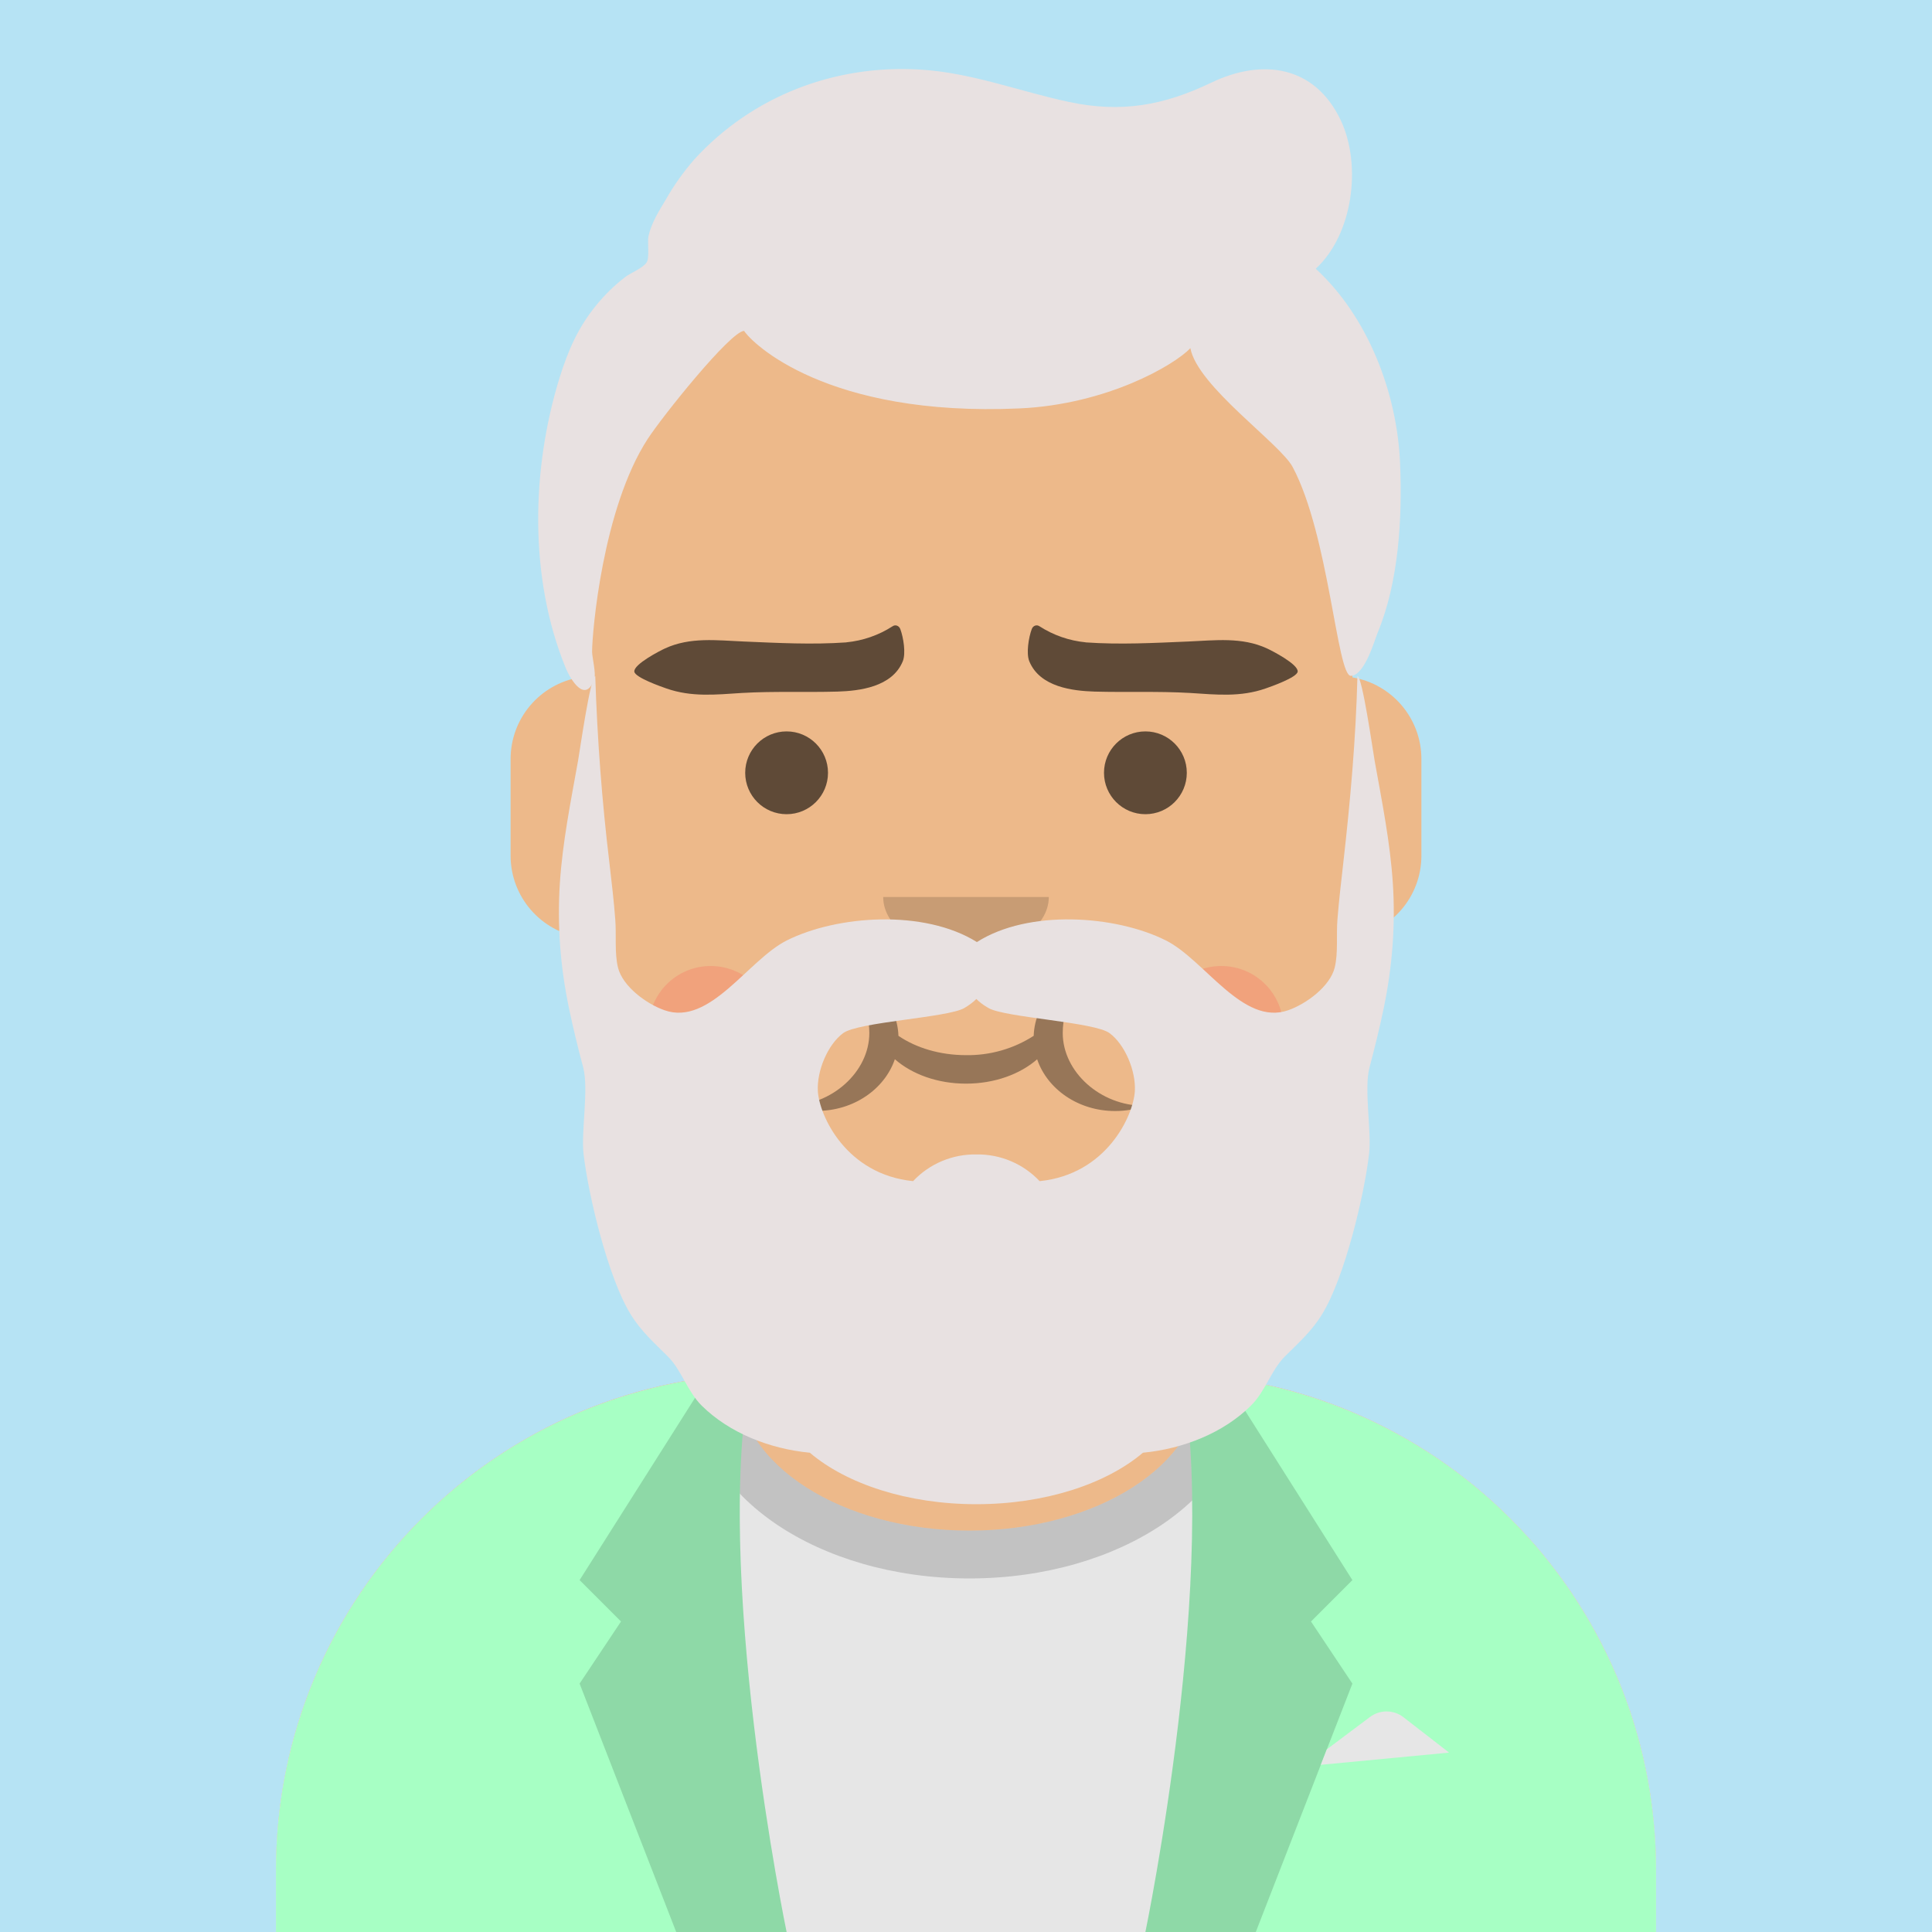
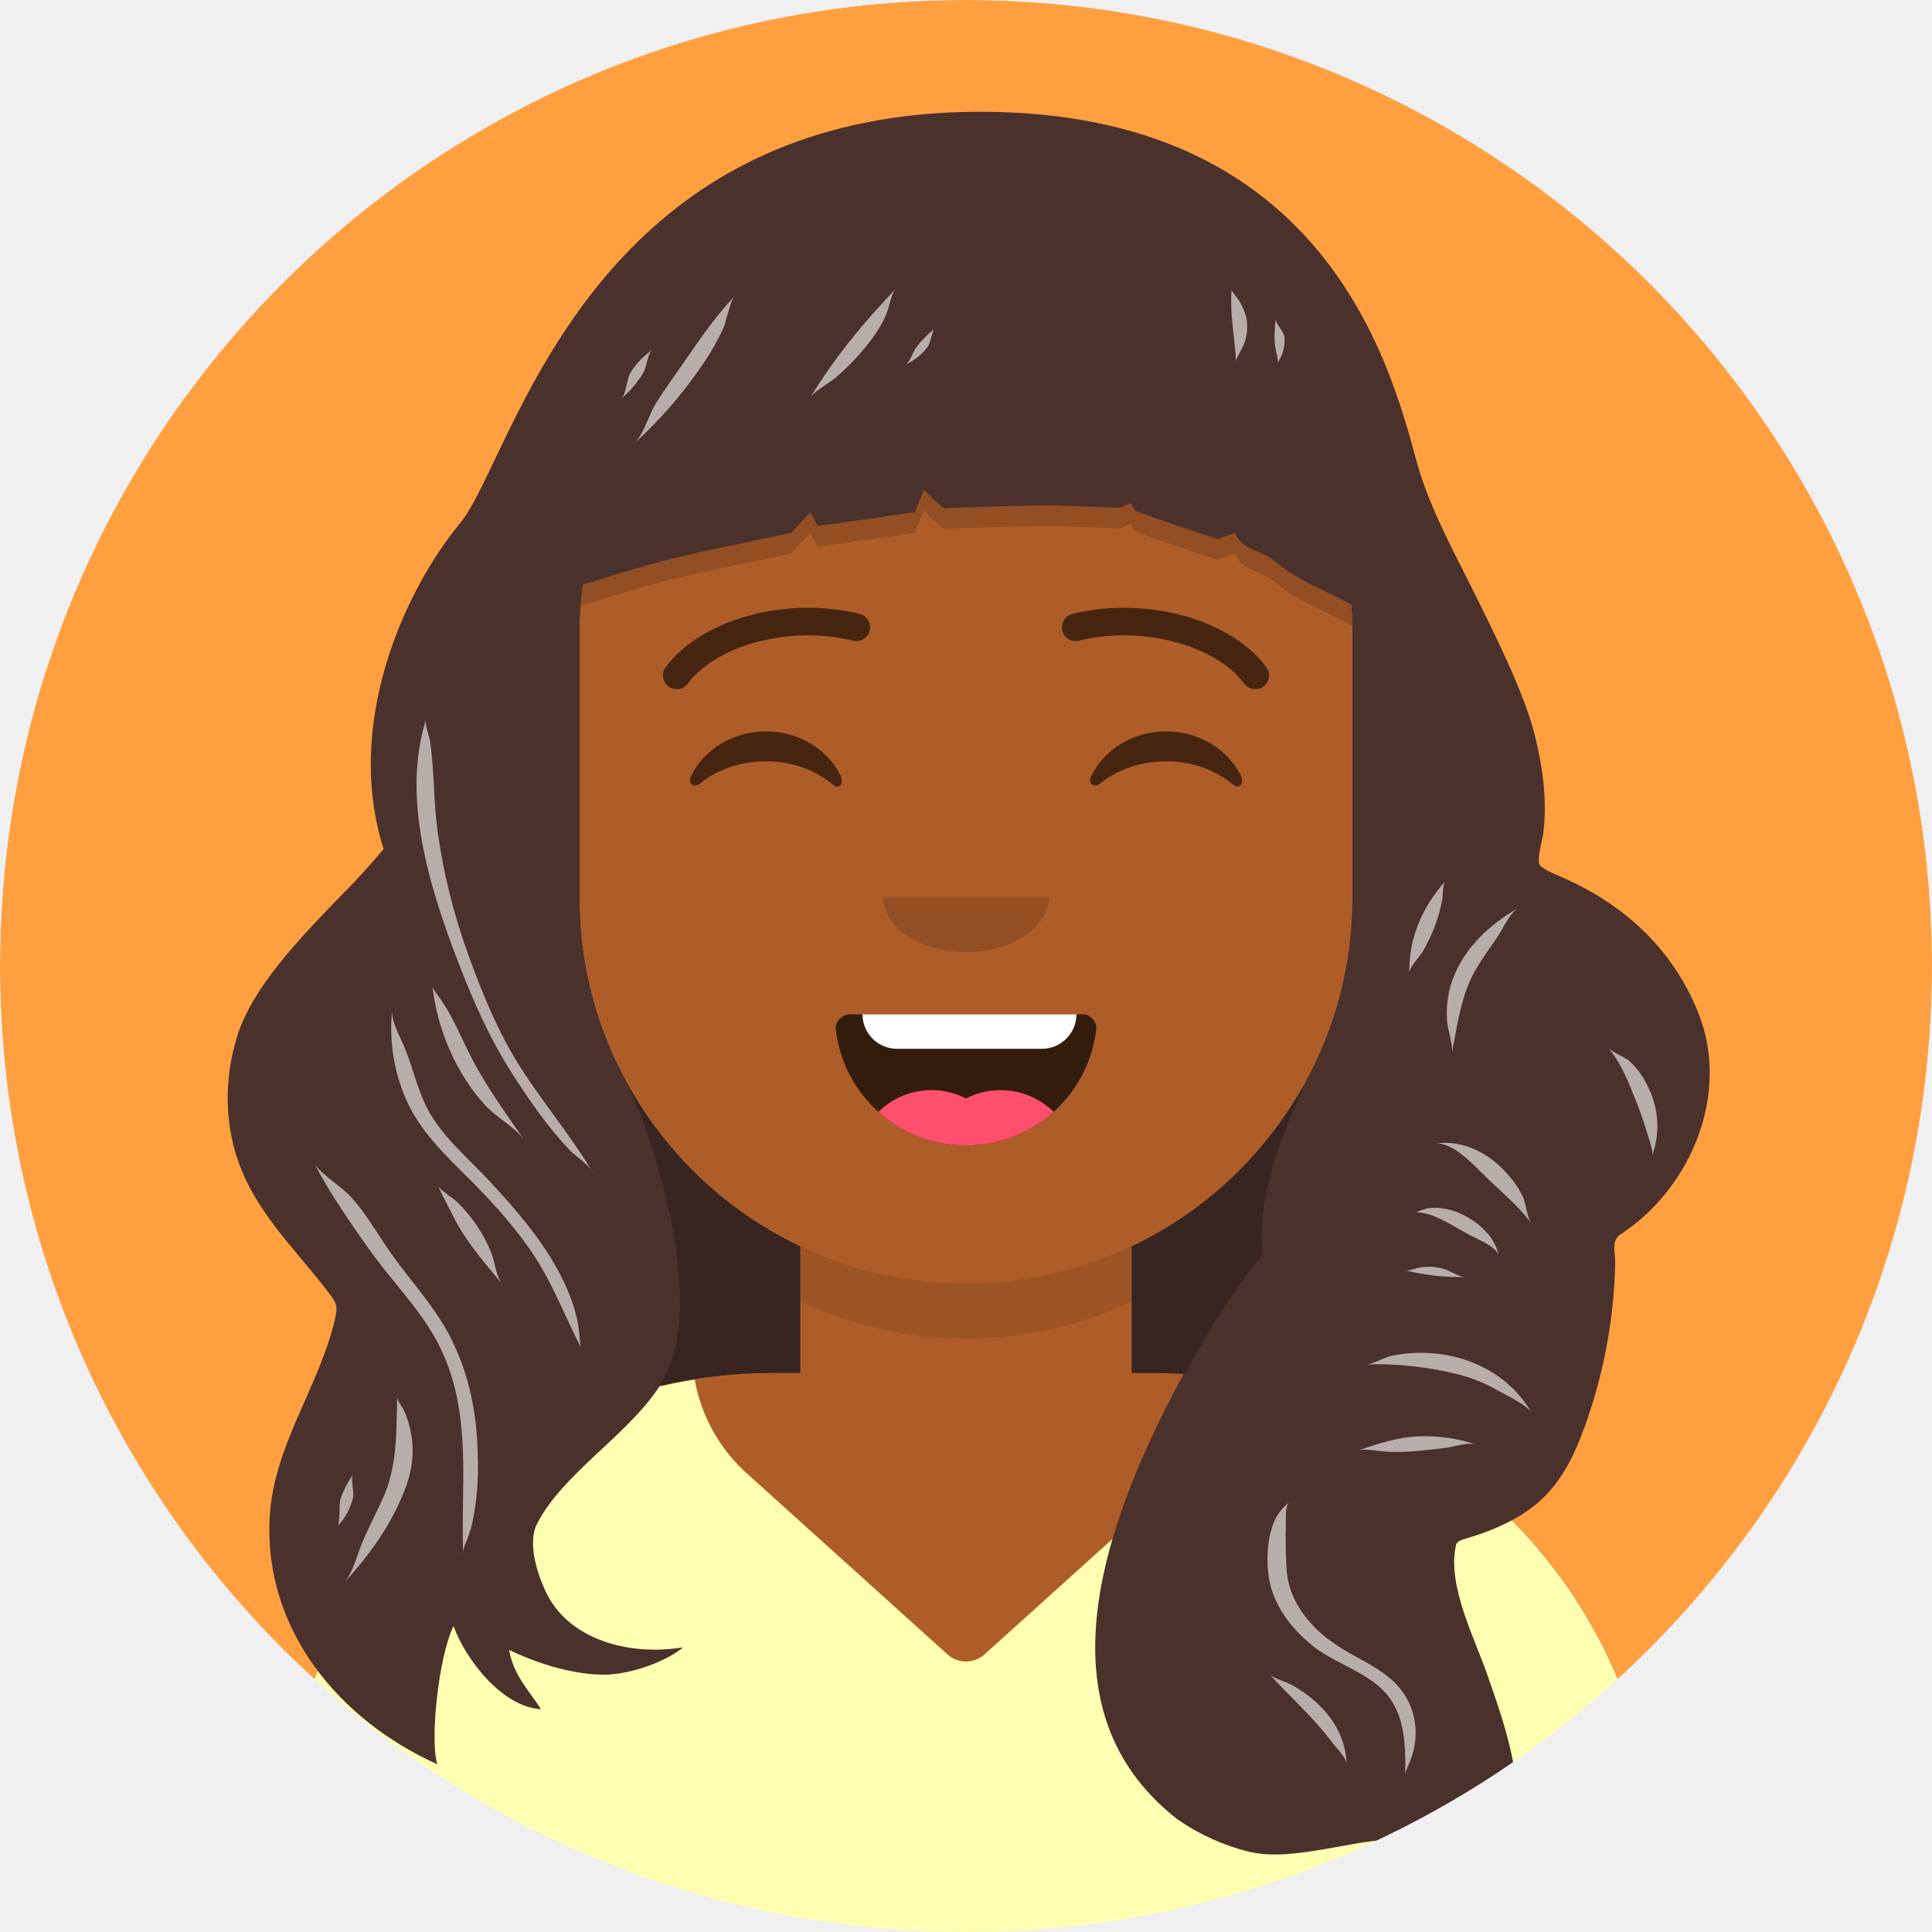
- <svg xmlns="http://www.w3.org/2000/svg" viewBox="0 0 280 280" fill="none" shape-rendering="auto">
-   <mask id="viewboxMask">
-     <rect width="280" height="280" rx="0" ry="0" x="0" y="0" fill="#fff" />
-   </mask>
-   <g mask="url(#viewboxMask)">
-     <rect fill="#b6e3f4" width="280" height="280" x="0" y="0" />
-     <g transform="translate(8)">
-       <path d="M132 36a56 56 0 0 0-56 56v6.17A12 12 0 0 0 66 110v14a12 12 0 0 0 10.3 11.88 56.04 56.04 0 0 0 31.7 44.73v18.4h-4a72 72 0 0 0-72 72v9h200v-9a72 72 0 0 0-72-72h-4v-18.39a56.04 56.04 0 0 0 31.7-44.73A12 12 0 0 0 198 124v-14a12 12 0 0 0-10-11.83V92a56 56 0 0 0-56-56Z" fill="#edb98a" />
-       <path d="M108 180.61v8a55.79 55.79 0 0 0 24 5.39c8.59 0 16.73-1.93 24-5.39v-8a55.79 55.79 0 0 1-24 5.39 55.79 55.79 0 0 1-24-5.39Z" fill="#000" fill-opacity=".1" />
-       <g transform="translate(0 170)">
-         <path d="M132.5 51.83c18.5 0 33.5-9.62 33.5-21.48 0-.36-.01-.7-.04-1.06A72 72 0 0 1 232 101.04V110H32v-8.95a72 72 0 0 1 67.05-71.83c-.03.37-.05.75-.05 1.13 0 11.86 15 21.48 33.5 21.48Z" fill="#E6E6E6" />
-         <path d="M132.5 58.76c21.89 0 39.63-12.05 39.63-26.91 0-.6-.02-1.2-.08-1.8-2-.33-4.03-.59-6.1-.76.04.35.05.7.05 1.06 0 11.86-15 21.48-33.5 21.48S99 42.2 99 30.35c0-.38.02-.76.05-1.13-2.06.14-4.08.36-6.08.67-.07.65-.1 1.3-.1 1.96 0 14.86 17.74 26.91 39.63 26.91Z" fill="#000" fill-opacity=".16" />
-         <path d="M100.78 29.12 101 28c-2.96.05-6 1-6 1l-.42.66A72.01 72.01 0 0 0 32 101.06V110h74s-10.7-51.56-5.24-80.8l.02-.08ZM158 110s11-53 5-82c2.96.05 6 1 6 1l.42.66a72.01 72.01 0 0 1 62.58 71.4V110h-74Z" fill="#a7ffc4" />
-         <path d="M101 28c-6 29 5 82 5 82H90L76 74l6-9-6-6 19-30s3.04-.95 6-1ZM163 28c6 29-5 82-5 82h16l14-36-6-9 6-6-19-30s-3.04-.95-6-1Z" fill-rule="evenodd" clip-rule="evenodd" fill="#000" fill-opacity=".15" />
-         <path d="m183.42 85.77.87-2.24 6.27-4.7a4 4 0 0 1 4.85.05l6.6 5.12-18.59 1.77Z" fill="#E6E6E6" />
+ <svg xmlns="http://www.w3.org/2000/svg" viewBox="0 0 512 512" width="512" height="512">
+   <defs>
+     <clipPath id="fc">
+       <circle cx="256" cy="256" r="256" />
+     </clipPath>
+   </defs>
+   <g clip-path="url(#fc)">
+     <svg viewBox="0 0 280 280" width="512" height="512" preserveAspectRatio="xMidYMid meet">
+       <mask id="viewboxMask">
+         <rect width="280" height="280" rx="0" ry="0" x="0" y="0" fill="#fff" />
+       </mask>
+       <g mask="url(#viewboxMask)">
+         <rect fill="#FF9F40" width="280" height="280" x="0" y="0" />
+         <g transform="translate(8)">
+           <path d="M132 36a56 56 0 0 0-56 56v6.17A12 12 0 0 0 66 110v14a12 12 0 0 0 10.3 11.88 56.04 56.04 0 0 0 31.7 44.73v18.4h-4a72 72 0 0 0-72 72v9h200v-9a72 72 0 0 0-72-72h-4v-18.39a56.04 56.04 0 0 0 31.7-44.73A12 12 0 0 0 198 124v-14a12 12 0 0 0-10-11.83V92a56 56 0 0 0-56-56Z" fill="#ae5d29" />
+           <path d="M108 180.61v8a55.79 55.79 0 0 0 24 5.39c8.59 0 16.73-1.93 24-5.39v-8a55.79 55.79 0 0 1-24 5.39 55.79 55.79 0 0 1-24-5.39Z" fill="#000" fill-opacity=".1" />
+           <g transform="translate(0 170)">
+             <path d="M92.68 29.94A72.02 72.02 0 0 0 32 101.05V110h200v-8.95a72.02 72.02 0 0 0-60.68-71.11 23.87 23.87 0 0 1-7.56 13.6l-29.08 26.23a4 4 0 0 1-5.36 0l-29.08-26.23a23.87 23.87 0 0 1-7.56-13.6Z" fill="#ffffb1" />
+           </g>
+           <g transform="translate(78 134)">
+             <path fill-rule="evenodd" clip-rule="evenodd" d="M35.12 15.13a19 19 0 0 0 37.77-.09c.08-.77-.77-2.04-1.85-2.04H37.1C36 13 35 14.18 35.12 15.13Z" fill="#000" fill-opacity=".7" />
+             <path d="M70 13H39a5 5 0 0 0 5 5h21a5 5 0 0 0 5-5Z" fill="#fff" />
+             <path d="M66.7 27.14A10.96 10.96 0 0 0 54 25.2a10.95 10.95 0 0 0-12.7 1.94A18.93 18.93 0 0 0 54 32c4.88 0 9.33-1.84 12.7-4.86Z" fill="#FF4F6D" />
+           </g>
+           <g transform="translate(104 122)">
+             <path fill-rule="evenodd" clip-rule="evenodd" d="M16 8c0 4.42 5.37 8 12 8s12-3.58 12-8" fill="#000" fill-opacity=".16" />
+           </g>
+           <g transform="translate(76 90)">
+             <path d="M16.16 22.45c1.85-3.8 6-6.45 10.84-6.45 4.81 0 8.96 2.63 10.82 6.4.55 1.13-.24 2.05-1.03 1.37a15.05 15.05 0 0 0-9.8-3.43c-3.73 0-7.12 1.24-9.55 3.23-.9.73-1.82-.01-1.28-1.12ZM74.16 22.45c1.85-3.8 6-6.45 10.84-6.45 4.81 0 8.96 2.63 10.82 6.4.55 1.13-.24 2.05-1.03 1.37a15.05 15.05 0 0 0-9.8-3.43c-3.74 0-7.13 1.24-9.56 3.23-.9.73-1.82-.01-1.28-1.12Z" fill-rule="evenodd" clip-rule="evenodd" fill="#000" fill-opacity=".6" />
+           </g>
+           <g transform="translate(76 82)">
+             <path d="M15.63 17.16c3.92-5.51 14.65-8.6 23.9-6.33a2 2 0 1 0 .95-3.88c-10.74-2.64-23.17.94-28.11 7.9a2 2 0 0 0 3.26 2.3ZM96.37 17.16c-3.91-5.51-14.65-8.6-23.9-6.33a2 2 0 1 1-.95-3.88c10.74-2.64 23.17.94 28.11 7.9a2 2 0 0 1-3.26 2.3Z" fill="#000" fill-opacity=".6" />
+           </g>
+           <g transform="translate(-1)">
+             <path d="M89.4 84.2c-4.88 1.3-9.65 2.78-14.4 4.34-11.13 3.64-6.68-6.1-3-14.04l111.79-9.52c6.02 7.33 24.82 41 7.12 27-3.1-2.45-9.57-4.45-12.66-7.27-2.34-2.12-5.16-1.78-6.28-4.48l-2.55.9a375.12 375.12 0 0 1-11.97-4.12l-.55-1.07-1.67.64-9.12-.33c-2.63-.03-13.73.22-16.28.43 0 0-1.23-.92-2.94-2.68l-1.33 3.22s-11.92 1.8-14.08 1.96l-1.06-1.95-2.74 2.97c-3.9.9-13.84 2.83-18.3 4.01Z" fill="#000" fill-opacity=".16" />
+             <path d="M48.6 123.04c-5.7-17.86 2.75-37.13 11.12-47.27 1.48-1.8 3.06-5.11 5.06-9.3 8.34-17.47 23.9-50.05 69.8-50.27 49.93-.24 59.75 36.02 63.66 50.43 1.64 6.08 4.55 11.59 7.38 17.21 4 8 8.4 16.74 9.9 23.05 1.09 4.54 1.7 9.05 1.17 13.7-.12 1.06-1.08 4.22-.48 4.85.54.57 1.88 1.15 3.1 1.67 9.01 3.9 16.1 10.4 19.8 19.62 4.71 11.72-.99 25.47-11.26 32.17-1.4.9-.74 2.7-.76 4.1a74.22 74.22 0 0 1-4.33 23.5c-1.42 3.94-3.17 7.92-6.53 10.98-2.85 2.58-6.94 4.42-10.86 5.52-1.35.38-1.33.78-1.41 1.17-1.15 5.76 2.7 13.12 4.6 18.56 1.5 4.29 3 8.59 3.8 13 1.18 6.42-3.02 27.82-14.12 22.8 5.52-2.64 5.76-8.26 3.88-9.84-4.34-3.62-11.76-1.59-16.9-.74-3.7.61-7.63 1.25-11.15.43a31.34 31.34 0 0 1-10.6-4.84c-17.65-13.97-13.84-37.04 1.07-64.4l-.55-.03c-1.1-.06-1.67-.1-3-.1h-4v-18.39A56 56 0 0 0 189 130V92c0-1.47-.05-2.94-.16-4.38a68.09 68.09 0 0 0-3.66-1.86c-2.58-1.24-5.24-2.53-6.91-4.05a10.2 10.2 0 0 0-3-1.76c-1.39-.6-2.62-1.14-3.28-2.72l-2.55.9a373.94 373.94 0 0 1-11.97-4.12l-.55-1.07-1.67.64-9.12-.33c-2.63-.03-13.73.22-16.28.43 0 0-1.23-.92-2.94-2.68l-1.33 3.22s-11.92 1.8-14.08 1.96l-1.06-1.95-2.74 2.97c-1.43.33-3.66.8-6.13 1.31-4.3.9-9.34 1.95-12.17 2.7a248.15 248.15 0 0 0-11.93 3.53c-.31 2.38-.47 4.8-.47 7.27v38a56 56 0 0 0 32 50.61V199h-4a72.2 72.2 0 0 0-16.4 1.87c-.1.17-.22.32-.32.5-4.78 6.95-13.87 12.39-17.46 19.5-1.47 2.9.19 7.82 1.66 10.55 3.2 5.9 11.15 8.66 19.52 7.33-2.53 2.12-7.55 3.82-10.95 3.94-4.63.17-10.29-1.62-14.26-3.58.6 3.6 2.68 5.62 4.62 8.6-5.52-.28-10.88-7.06-12.68-12.05-2.2 4.51-3.44 16.64-2.35 20.03-14.14-6.34-25.13-19.44-24.3-35.66.54-10.56 7.15-18.9 9.48-28.9.46-1.96.14-2.38-1.05-3.94l-.05-.07c-4.38-5.73-9.62-10.69-12.43-17.48-2.54-6.13-2.63-13.18-.64-19.5 2.21-7.08 9.06-14.16 14.84-20.14a105.5 105.5 0 0 0 6.37-6.95Z" fill="#4a312c" />
+             <path d="m164.5 199.2.26-.06s4.44-9.02 11.25-17.38c-1.33-10.43 5.86-23.71 5.86-23.71l-.35-.08A56.25 56.25 0 0 1 157 180.62V199h4c1.32 0 1.88.04 3 .1l.54.04-.04.07ZM82.27 153.74l-.14.06c6.02 9.99 13.63 36.95 6.55 46.66l.25.34A72.25 72.25 0 0 1 105 199h4v-18.39a56.23 56.23 0 0 1-26.73-26.87Z" fill="#000" fill-opacity=".24" />
+             <g fill="#fff" fill-opacity=".6">
+               <path d="M118.38 50.37c1.51-1.85 2.89-3.83 3.5-6.16.23-.87.47-1.77.89-2.3-4.76 4.99-8.8 9.91-12.3 15.63.77-1.02 2.73-2.02 3.76-2.91a34.94 34.94 0 0 0 4.15-4.25ZM171.5 41.98c-.3 3.5.47 6.94.63 10.4 0-.34.34-.92.65-1.47a6.98 6.98 0 0 0 .92-4.42c-.14-1-.55-1.95-1.07-2.85-.2-.36-1.12-1.33-1.12-1.66ZM56.4 120.38a88.61 88.61 0 0 0 4.47 18c2.06 5.72 4.42 11.46 7.8 16.69 3.17 4.87 6.93 9.42 9.96 14.36-.46-.55-1.22-1.17-1.9-1.73-.49-.4-.94-.76-1.2-1.05-3.23-3.4-5.82-7.2-8.29-11.04-3.25-5.07-5.69-10.58-7.8-16.08-4.14-10.78-8.3-23.85-4.7-35.24-.2.77.5 2.43.6 3.2.62 4.27.48 8.6 1.07 12.88ZM54.77 104.2a.76.76 0 0 0-.02.09l.02-.09ZM78.63 169.43c.5.58.35.56 0 0ZM68.86 165.04c-2.46-3.54-5.05-7.16-7.09-10.9-1.78-3.27-3.05-6.85-5.29-9.85-.32-.44-.72-.97-.8-1.32.68 6.15 3.45 12.74 7.73 17.3 1.56 1.67 4.09 3.04 5.45 4.77ZM64.08 171.32c3.55 3.82 6.94 7.76 9.45 12.18 1.75 3.07 3.22 6.64 3.46 10.21.04.53.08 1.2.2 1.57-2.22-4.29-3.91-8.83-6.55-12.94-2.6-4.05-5.95-7.78-9.44-11.28-3.7-3.7-7.41-7.18-9.4-11.85a25.53 25.53 0 0 1-1.99-12.55c.02 1.24.76 2.82 1.44 4.28 1.47 3.14 2.07 6.6 3.67 9.7 2.13 4.08 5.96 7.24 9.17 10.68ZM59.23 174.18c-.5-.49-2.41-1.69-2.75-2.3l-.03-.06.03.06c.7 1.5 1.48 2.95 2.22 4.43 1.53 3.08 3.71 5.71 5.93 8.4l1.08 1.3c-.8-1.02-1.02-3.29-1.53-4.5a21.43 21.43 0 0 0-4.95-7.33ZM48.9 180.53a83.67 83.67 0 0 0 3.73 5.02c1.9 2.43 3.8 4.86 5.25 7.5 2.83 5.2 4.07 10.81 4.32 16.55.12 2.7.12 5.46-.25 8.16-.24 1.77-.54 3.6-1.22 5.25-.25.6-.54 1.32-.63 1.84-.06-2.32-.03-4.64 0-6.95.13-8.2.25-16.3-4.02-23.96-1.58-2.83-3.68-5.4-5.78-7.99a90.37 90.37 0 0 1-3.9-5.02c-2.78-3.96-5.5-7.85-7.72-12.08 1.36 1.72 3.8 3.07 5.32 4.77 1.9 2.13 3.35 4.58 4.9 6.9Z" />
+               <path d="M60.1 224.85c-.08.53.01.4 0 0ZM50.54 204l.02-1.5c0 .5.82 1.51 1.04 2.03 1.61 3.75 1.57 7.5.09 11.32-1.9 4.9-4.88 9.25-8.62 13.3.83-1.09 1.35-2.6 1.85-4.06 1.01-2.94 2.6-5.62 3.8-8.49 1.68-4.01 1.73-8.32 1.81-12.6ZM41.92 221.2a9.46 9.46 0 0 0 2.25-4.13c.2-.9-.41-2.68 0-3.38a13.66 13.66 0 0 0-1.85 3.64c-.2.69 0 3.32-.4 3.87ZM84.86 64.32a63.3 63.3 0 0 0 9.77-11.2 34.6 34.6 0 0 0 3.22-5.6c.13-.28.3-.87.48-1.54.3-1.09.65-2.4 1.04-2.97-2.7 2.9-4.84 6-7.03 9.17-1.45 2.12-2.99 4.18-4.34 6.37-.36.58-.68 1.35-1.03 2.14-.59 1.37-1.22 2.83-2.1 3.63ZM83.84 55.69c.14-.62.27-1.22.47-1.57.75-1.32 1.9-2.45 3.18-3.41-.35.3-.58 1.16-.79 1.95-.15.54-.28 1.05-.44 1.33a15.8 15.8 0 0 1-3.17 3.75c.36-.35.56-1.22.74-2.04ZM83.07 57.75l.03-.02-.03.02ZM203.8 150.6c.6-3.33 1.25-6.84 2.94-9.84.76-1.36 1.68-2.68 2.6-3.98.48-.7.94-1.38 1.35-2.11.66-1.16 1.46-2.56 2.26-3.03-4.16 2.43-7.42 5.54-9.16 9.64-.88 2.07-1.2 4.2-1.09 6.39.08 1.57.76 3.24.77 4.77.08-.62.2-1.23.32-1.85ZM202 130.48a22.88 22.88 0 0 1-1 3.63 25.14 25.14 0 0 1-1.77 3.74c-.43.75-1.98 2.32-1.98 3.15-.09-4.9 1.73-9.33 5.17-13.25-.38.65-.28 2.03-.42 2.74ZM201.2 165.72c2.28-.03 4.82 2.52 6.51 4.22 2.42 2.43 5.14 4.56 7.2 7.31l.06.07-.05-.07c-.68-.96-.7-2.74-1.23-3.85-.72-1.5-1.82-2.9-3.06-4.13-2.32-2.29-5.77-4.07-9.42-3.55ZM200.42 176.1c-.18-.06-1.78-.52-2.28-.35.59-.26 1.3-.57 1.93-.65 4.28-.57 9.5 3.14 10.07 6.72-.48-1.23-3.03-2.24-4.18-2.85-1.82-.97-3.56-2.14-5.54-2.87ZM198.14 175.75l-.06.03.03-.02h.03ZM202.23 183.9a7.6 7.6 0 0 0-3.79-.13c-.47.13-1.44.42-1.56.39 2.82.66 5.47.98 8.4.91-.44 0-1.16-.34-1.84-.66-.47-.22-.9-.43-1.21-.5ZM191.01 197.76c-.13 0-.13.01 0 0ZM191.01 197.76c4.26-.22 9.25.4 13.3 1.42a22.3 22.3 0 0 1 5.7 2.3c1.4.81 3.93 1.93 4.87 3.13-3.74-6.44-11.85-9.79-20.16-8.13-1.06.22-2.67 1.2-3.7 1.29ZM192.76 210.27c3.23.42 6.55-.07 9.77-.44 1.38-.15 3.03-.86 4.38-.49a23.55 23.55 0 0 0-8.4-1.17c-2.93.13-5.9 1.06-8.59 2.03.68-.2 1.81-.06 2.84.07ZM179.36 220.67c-.06 2.23-.04 4.52.1 6.74.25 3.97 2.55 7.44 5.93 10.08a32.36 32.36 0 0 0 4.34 2.72c2.51 1.39 5 2.76 6.63 5.1 2.15 3.1 2.33 6.96.82 10.36-.25.56-.51 1.16-.52 1.58v-.05c.03-3.87.07-8.36-2.64-11.6-1.59-1.9-3.87-3.1-6.16-4.29-1.63-.85-3.28-1.7-4.67-2.83-3.27-2.64-5.76-6.1-6.32-9.98-.45-3.13-.23-8.58 2.98-10.73-.6.45-.48 2.35-.5 2.9ZM179.9 217.74a.43.43 0 0 0-.04.03l.05-.03ZM177 242.67l.08.08a.69.69 0 0 1-.07-.08ZM188.15 255.52c-.2-5.11-3.7-8.96-7.94-11.34-.6-.34-2.6-.93-3.13-1.43 2.96 3.24 6.32 6.21 8.96 9.73.46.6 2.06 2.3 2.11 3.04ZM188.15 255.55v-.03.03ZM229.17 153.8a11.45 11.45 0 0 1 2.67 3.7 12.62 12.62 0 0 1 .6 10c.14-.52-.15-1.47-.38-2.22-.55-1.76-1.07-3.5-1.76-5.22-1.18-2.91-2.14-5.64-4.18-8.2.54.67 2.32 1.3 3.05 1.93ZM179.15 48.8a5.72 5.72 0 0 1-.97 3.75c.09-.2-.12-1.1-.28-1.84-.34-1.47-.14-2.96-.04-4.47 0 .64 1.18 1.77 1.29 2.57ZM127.57 50.07c-.73 1.16-2 2.11-3.3 2.78.58-.33 1.1-2 1.54-2.55.73-.94 1.63-1.84 2.58-2.63-.21.22-.61 2.05-.83 2.4Z" />
+             </g>
+           </g>
+           <g transform="translate(49 72)" />
+           <g transform="translate(62 42)" />
+         </g>
      </g>
-       <g transform="translate(78 134)">
-         <path d="M28 26.24c1.36.5 2.84.76 4.4.76 5.31 0 9.81-3.15 11.29-7.49 2.47 2.17 6.17 3.54 10.31 3.54 4.14 0 7.84-1.37 10.31-3.53 1.48 4.35 5.98 7.5 11.3 7.5 1.55 0 3.03-.27 4.4-.76h-.19c-6.33 0-11.8-4.9-11.8-10.56 0-4.18 2.32-7.72 5.69-9.68-5.5.8-9.73 5-9.9 10.1a17.61 17.61 0 0 1-9.8 2.8c-3.8 0-7.25-1.06-9.8-2.8-.18-5.1-4.4-9.3-9.9-10.1a11.18 11.18 0 0 1 5.68 9.68c0 5.66-5.47 10.57-11.8 10.57H28Z" fill="#000" fill-opacity=".6" opacity=".6" />
-         <path d="M17 24a9 9 0 1 0 0-18 9 9 0 0 0 0 18ZM91 24a9 9 0 1 0 0-18 9 9 0 0 0 0 18Z" fill="#FF4646" fill-opacity=".2" />
-       </g>
-       <g transform="translate(104 122)">
-         <path fill-rule="evenodd" clip-rule="evenodd" d="M16 8c0 4.42 5.37 8 12 8s12-3.58 12-8" fill="#000" fill-opacity=".16" />
-       </g>
-       <g transform="translate(76 90)">
-         <path d="M36 22a6 6 0 1 1-12 0 6 6 0 0 1 12 0ZM88 22a6 6 0 1 1-12 0 6 6 0 0 1 12 0Z" fill="#000" fill-opacity=".6" />
-       </g>
-       <g transform="translate(76 82)">
-         <path d="M38.66 11.1c-5 .35-9.92.08-14.92-.13-3.83-.16-7.72-.68-11.37 1.01-.7.32-4.53 2.28-4.44 3.35.07.85 3.93 2.2 4.63 2.44 3.67 1.29 7.18.9 10.95.66 4.64-.27 9.25-.07 13.87-.2 3.12-.1 7.92-.63 9.46-4.4.46-1.14.1-3.42-.36-4.66-.19-.5-.72-.69-1.13-.4a15.04 15.04 0 0 1-6.68 2.32ZM73.34 11.1c5 .35 9.92.08 14.92-.13 3.83-.16 7.72-.68 11.37 1.01.7.32 4.53 2.28 4.44 3.35-.07.85-3.93 2.2-4.63 2.44-3.67 1.29-7.18.9-10.95.66-4.63-.27-9.24-.07-13.86-.2-3.12-.1-7.92-.63-9.46-4.4-.46-1.14-.1-3.42.36-4.66.18-.5.72-.69 1.13-.4a15.04 15.04 0 0 0 6.68 2.32Z" fill-rule="evenodd" clip-rule="evenodd" fill="#000" fill-opacity=".6" />
-       </g>
-       <g transform="translate(-1)">
-         <path fill-rule="evenodd" clip-rule="evenodd" d="M183.68 38.95c5.4-4.95 6.7-14.99 3.64-21.5-3.77-8-11.42-9-18.75-5.48-6.9 3.31-13.06 4.42-20.62 2.81-7.26-1.54-14.14-4.26-21.65-4.7-12.32-.74-24.3 3.83-32.7 13.05a35.75 35.75 0 0 0-4.11 5.8c-.98 1.63-2.08 3.38-2.5 5.26-.2.9.18 3.1-.27 3.83-.48.8-2.3 1.52-3.07 2.1a25.02 25.02 0 0 0-4.18 4.05c-2.66 3.22-4.13 6.59-5.37 10.57-4.1 13.25-4.45 29 .86 42 .7 1.74 2.9 5.36 4.18 1.64.26-.73-.33-3.19-.33-3.93 0-2.72 1.5-20.73 8.05-30.82 2.13-3.28 11.97-15.58 13.98-15.68 1.07 1.7 11.88 12.51 39.94 11.24 12.66-.58 22.4-6.27 24.74-8.73 1.03 5.53 13 13.81 14.82 17.22 5.26 9.85 6.43 30.3 8.44 30.27 2.01-.04 3.45-5.24 3.87-6.23 3.07-7.38 3.6-16.64 3.26-24.56-.42-10.2-4.63-21.23-12.23-28.22Z" fill="#e8e1e1" />
-       </g>
-       <g transform="translate(49 72)">
-         <path fill-rule="evenodd" clip-rule="evenodd" d="M65.18 77.74c2.18-1.64 15.23-2.26 17.58-3.65.73-.43 1.3-.87 1.74-1.31.44.44 1 .88 1.74 1.3 2.35 1.4 15.4 2.02 17.58 3.66 2.21 1.65 3.82 5.44 3.65 8.41-.22 3.56-4.1 12.05-13.8 13.03a12.3 12.3 0 0 0-9.17-3.87 12.3 12.3 0 0 0-9.17 3.87c-9.7-.98-13.58-9.47-13.8-13.03-.17-2.97 1.44-6.76 3.65-8.41Zm.67 17.16h.01-.01ZM144.86 56c-.39-5.97-1.58-11.85-2.63-17.71-.28-1.58-1.8-12.29-2.5-12.29-.23 9.1-1.03 18.08-2.06 27.14-.3 2.7-.63 5.42-.84 8.13-.18 2.2.13 4.85-.4 6.98-.68 2.7-4.08 5.23-6.73 6.16-6.6 2.33-12.1-7.3-17.74-10.12-7.32-3.66-19.9-4.53-27.38.24-7.64-4.77-20.22-3.9-27.54-.24C51.4 67.11 45.9 76.74 39.3 74.41c-2.65-.93-6.05-3.46-6.73-6.16-.53-2.13-.22-4.78-.4-6.98-.2-2.71-.53-5.42-.84-8.13A308.31 308.31 0 0 1 29.27 26c-.7 0-2.22 10.7-2.5 12.29-1.05 5.86-2.24 11.74-2.63 17.7-.4 6.11.07 12.18 1.33 18.17.6 2.87 1.3 5.72 2.05 8.54.83 3.15-.32 9.27.05 12.5.7 6.1 3.58 18 6.81 23.25 1.56 2.54 3.4 4.12 5.44 6.17 1.96 1.97 2.78 5.02 4.9 7.12 3.96 3.9 9.73 6.23 15.65 6.8 5.3 4.51 14.14 7.46 24.13 7.46 10 0 18.82-2.95 24.14-7.46 5.91-.57 11.68-2.9 15.63-6.8 2.13-2.1 2.95-5.15 4.91-7.12 2.05-2.05 3.88-3.63 5.44-6.17 3.23-5.25 6.1-17.15 6.8-23.26.38-3.22-.77-9.34.06-12.49.75-2.82 1.45-5.67 2.05-8.54 1.25-6 1.73-12.06 1.33-18.17Z" fill="#e8e1e1" />
-       </g>
-       <g transform="translate(62 42)" />
-     </g>
+     </svg>
  </g>
</svg>
